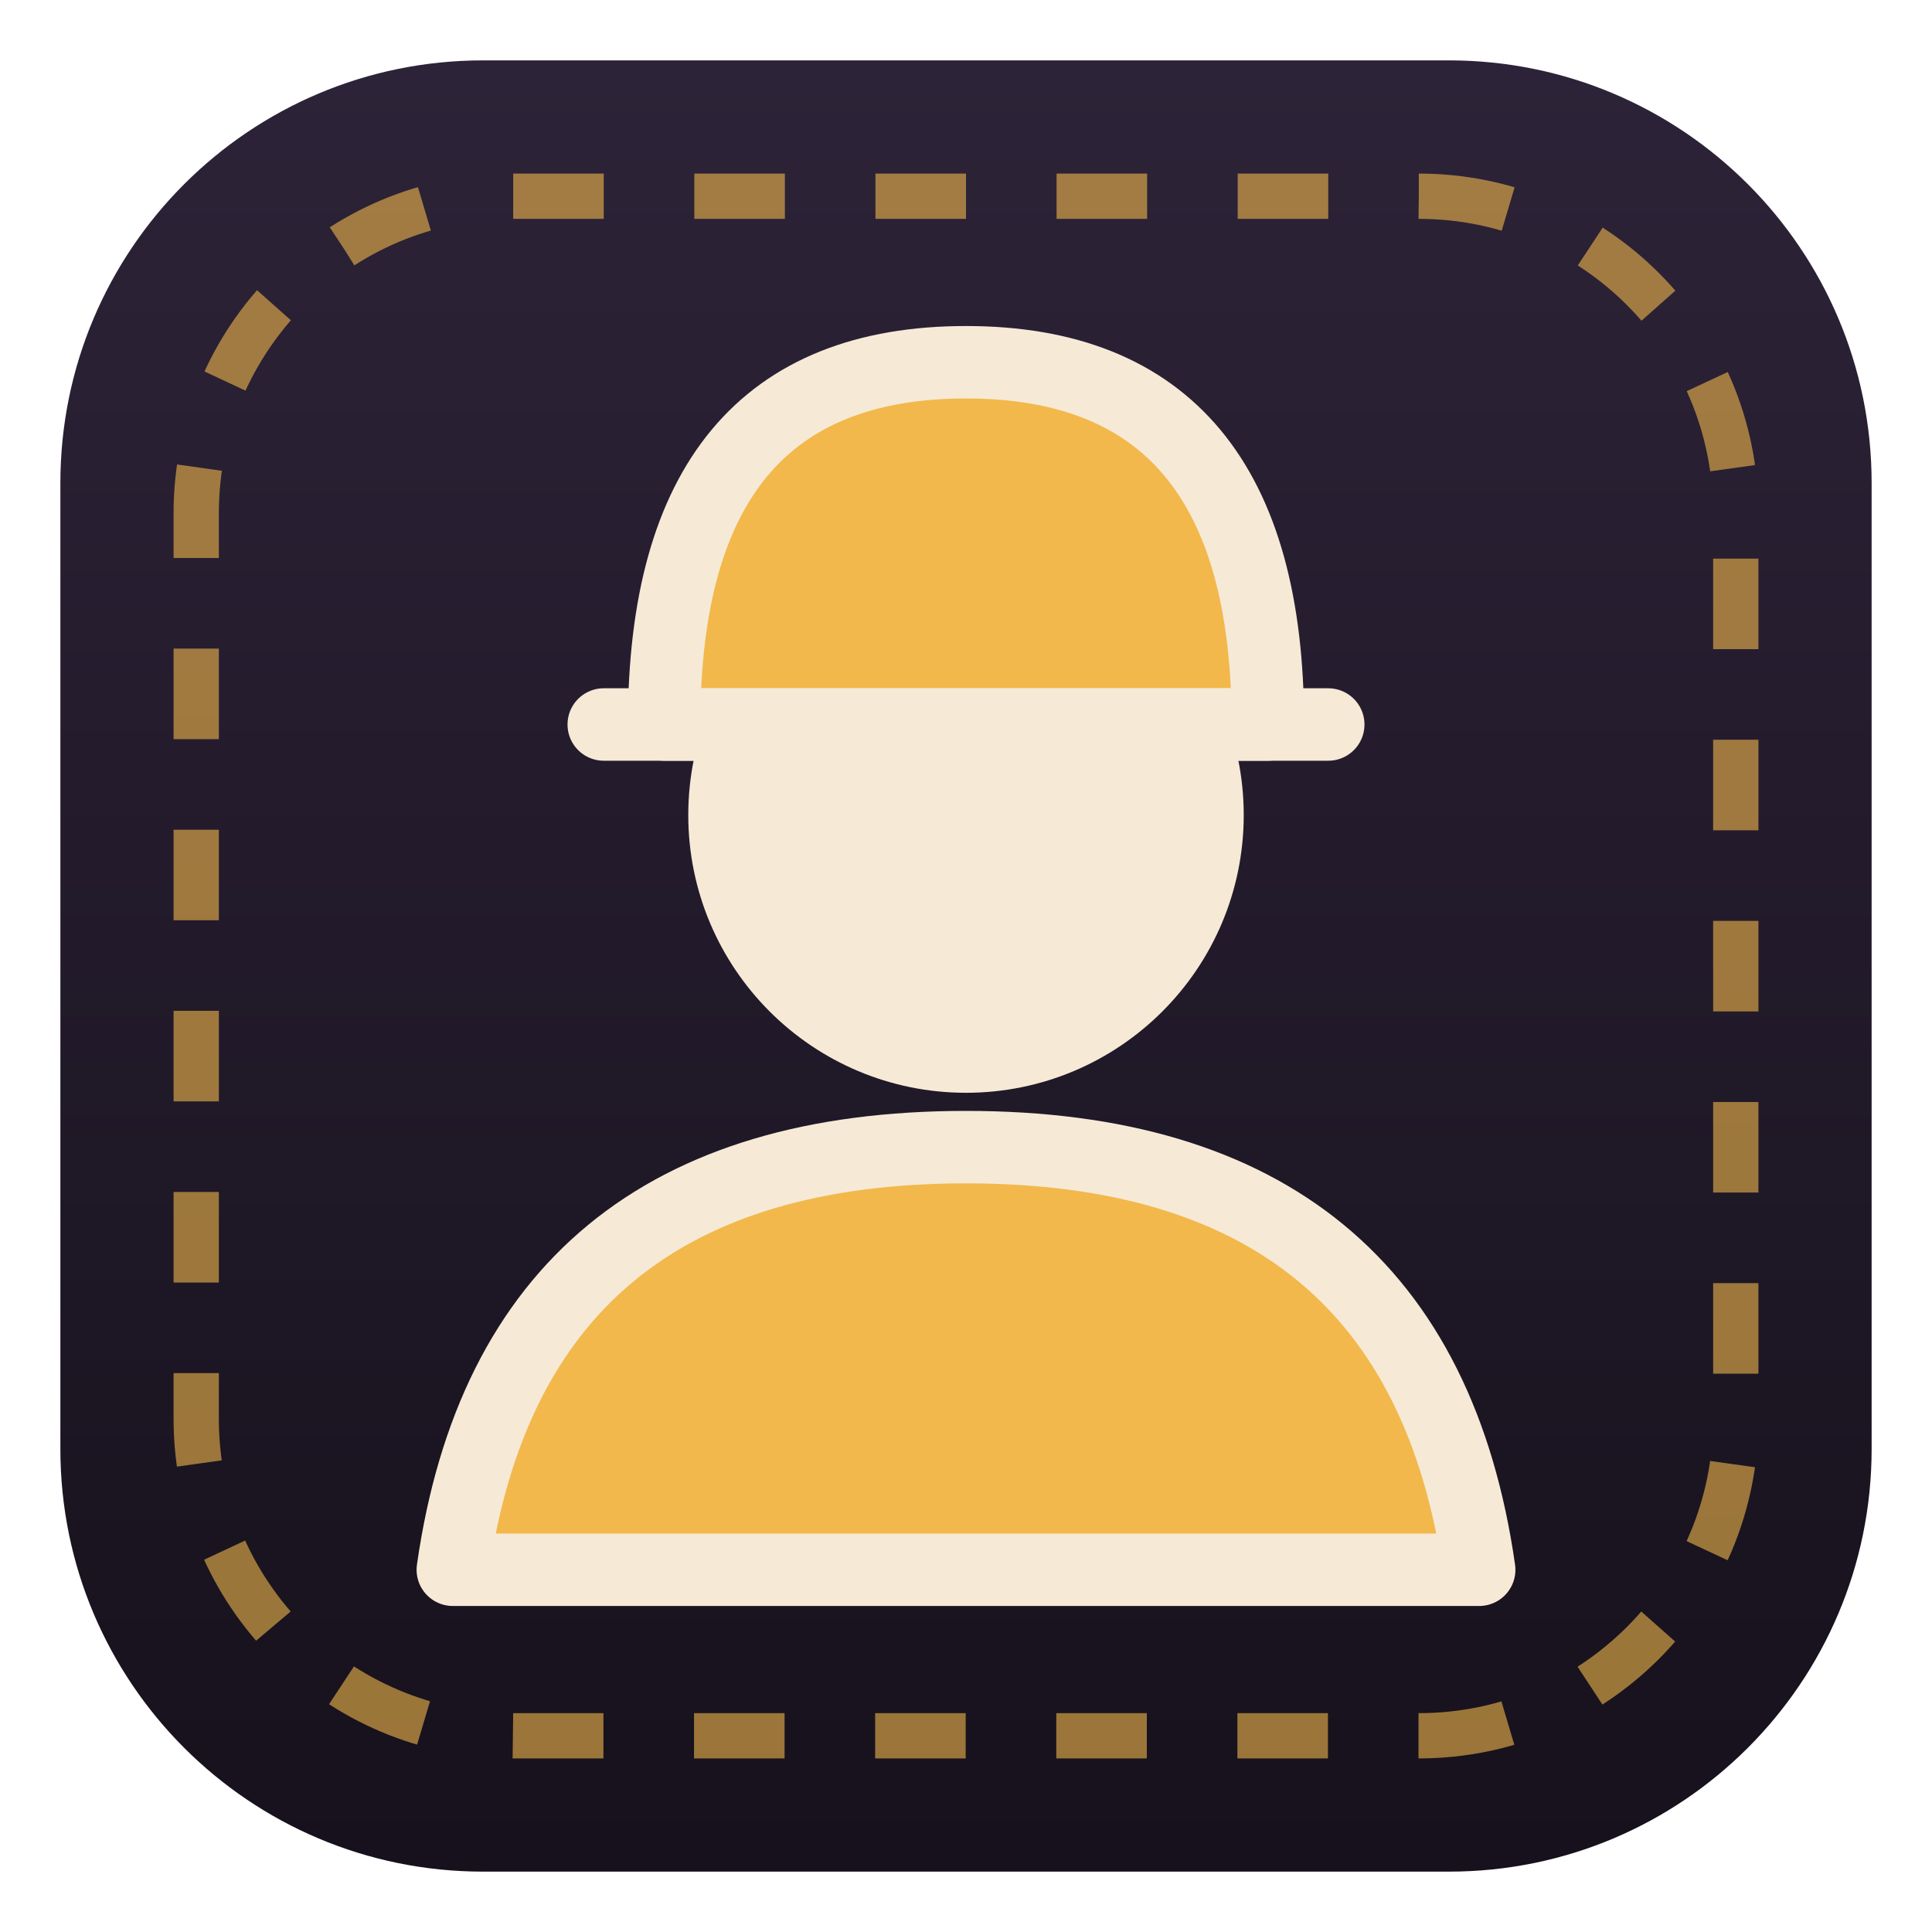
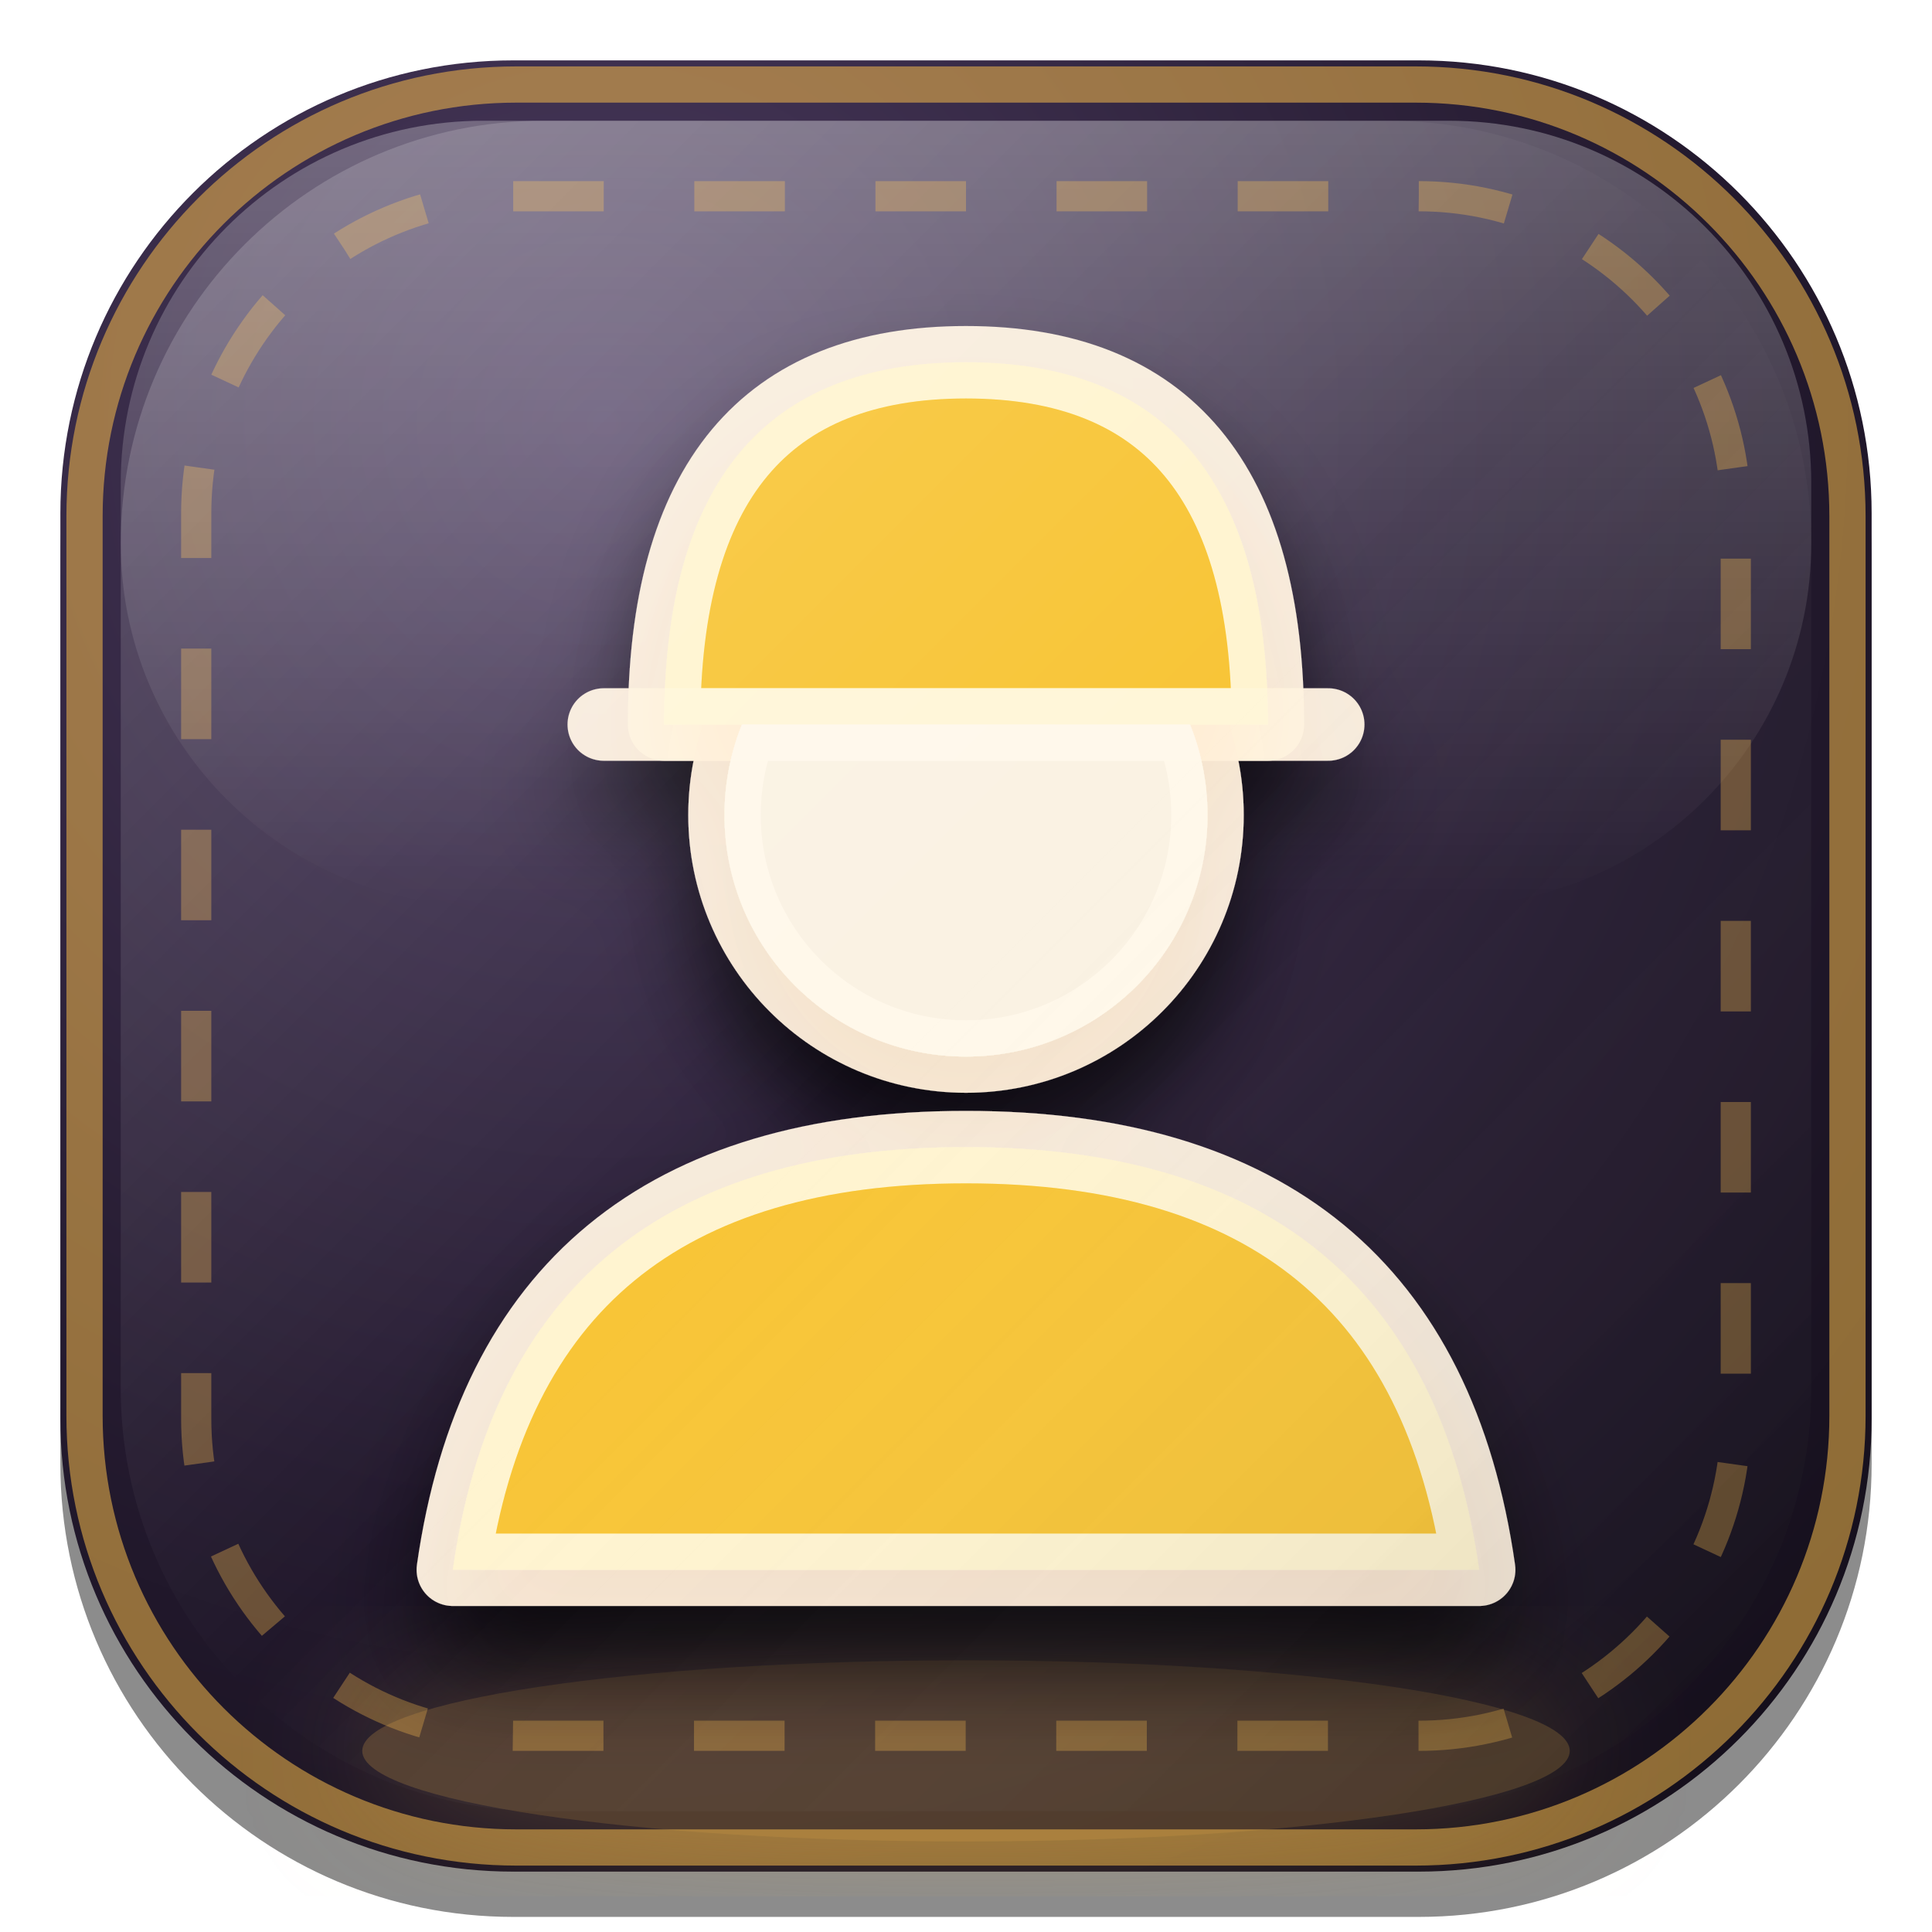
<svg xmlns="http://www.w3.org/2000/svg" viewBox="0 0 64 64" width="64" height="64" role="img">
  <defs>
-     <linearGradient id="t" x1="0" y1="0" x2="0" y2="1">
-       <stop offset="0" stop-color="#2d2338" />
-       <stop offset="1" stop-color="#16111c" />
+     <radialGradient id="bg" cx=".3" cy=".2" r="1.1">
+       <stop offset="0" stop-color="#4a3a5e" />
+       <stop offset=".55" stop-color="#241a2f" />
+       <stop offset="1" stop-color="#0f0b14" />
+     </radialGradient>
+     <linearGradient id="gl" x1="0" y1="0" x2="0" y2="1">
+       <stop offset="0" stop-color="#fff" stop-opacity=".55" />
+       <stop offset="1" stop-color="#fff" stop-opacity="0" />
    </linearGradient>
+     <linearGradient id="gs" x1="0" y1="0" x2="1" y2="1">
+       <stop offset="0" stop-color="#fff" stop-opacity=".5" />
+       <stop offset=".5" stop-color="#fff" stop-opacity="0" />
+       <stop offset="1" stop-color="#000" stop-opacity=".35" />
+     </linearGradient>
+     <filter id="ds" x="-20%" y="-20%" width="140%" height="150%">
+       <feDropShadow dx="0" dy="2.2" stdDeviation="1.6" flood-color="#000" flood-opacity=".6" />
+     </filter>
+     <filter id="gw" x="-30%" y="-30%" width="160%" height="160%">
+       <feGaussianBlur stdDeviation="2.2" result="b" />
+       <feMerge>
+         <feMergeNode in="b" />
+         <feMergeNode in="SourceGraphic" />
+       </feMerge>
+     </filter>
  </defs>
-   <rect x="2" y="2" width="60" height="60" rx="14" fill="url(#t)" />
-   <rect x="6.5" y="6.5" width="51" height="51" rx="10.5" fill="none" stroke="#f2b84b" stroke-opacity=".6" stroke-width="1.5" stroke-dasharray="3 3" />
-   <g fill="none" stroke="#f6ead7" stroke-width="2.4" stroke-linejoin="round" stroke-linecap="round">
-     <circle cx="32" cy="27" r="8" fill="#f6ead7" />
-     <path d="M22 24q0-12 10-12t10 12z" fill="#f2b84b" />
-     <path d="M20 24h24" />
-     <path d="M15 52q2-14 17-14t17 14z" fill="#f2b84b" />
+   <rect x="2" y="3.5" width="60" height="60" rx="15" fill="#000" opacity=".45" />
+   <rect x="2" y="2" width="60" height="60" rx="15" fill="url(#bg)" />
+   <rect x="2.8" y="2.8" width="58.4" height="58.4" rx="14.3" fill="none" stroke="#f2b84b" stroke-opacity=".55" stroke-width="1.2" />
+   <rect x="4" y="4" width="56" height="26" rx="12" fill="url(#gl)" opacity=".5" />
+   <rect x="6.5" y="6.5" width="51" height="51" rx="10.5" fill="none" stroke="#f2b84b" stroke-opacity=".35" stroke-width="1" stroke-dasharray="3 3" />
+   <ellipse cx="32" cy="58" rx="20" ry="3" fill="#f2b84b" opacity=".25" filter="url(#gw)" />
+   <g filter="url(#ds)">
+     <g fill="none" stroke="#fff4e2" stroke-opacity=".95" stroke-width="2.4" stroke-linejoin="round" stroke-linecap="round">
+       <circle cx="32" cy="27" r="8" fill="#f6ead7" />
+       <path d="M22 24q0-12 10-12t10 12z" fill="#f2b84b" />
+       <path d="M20 24h24" />
+       <path d="M15 52q2-14 17-14t17 14z" fill="#f2b84b" />
+     </g>
  </g>
+   <g filter="url(#ds)" style="mix-blend-mode:soft-light" opacity=".9">
+     <g fill="none" stroke="none" stroke-width="0" stroke-linejoin="round" stroke-linecap="round">
+       <circle cx="32" cy="27" r="8" fill="#f6ead7" />
+       <path d="M22 24q0-12 10-12t10 12z" fill="#f2b84b" />
+       <path d="M20 24h24" />
+       <path d="M15 52q2-14 17-14t17 14z" fill="#f2b84b" />
+     </g>
+   </g>
+   <rect x="4" y="4" width="56" height="56" rx="14" fill="url(#gs)" opacity=".4" />
</svg>
